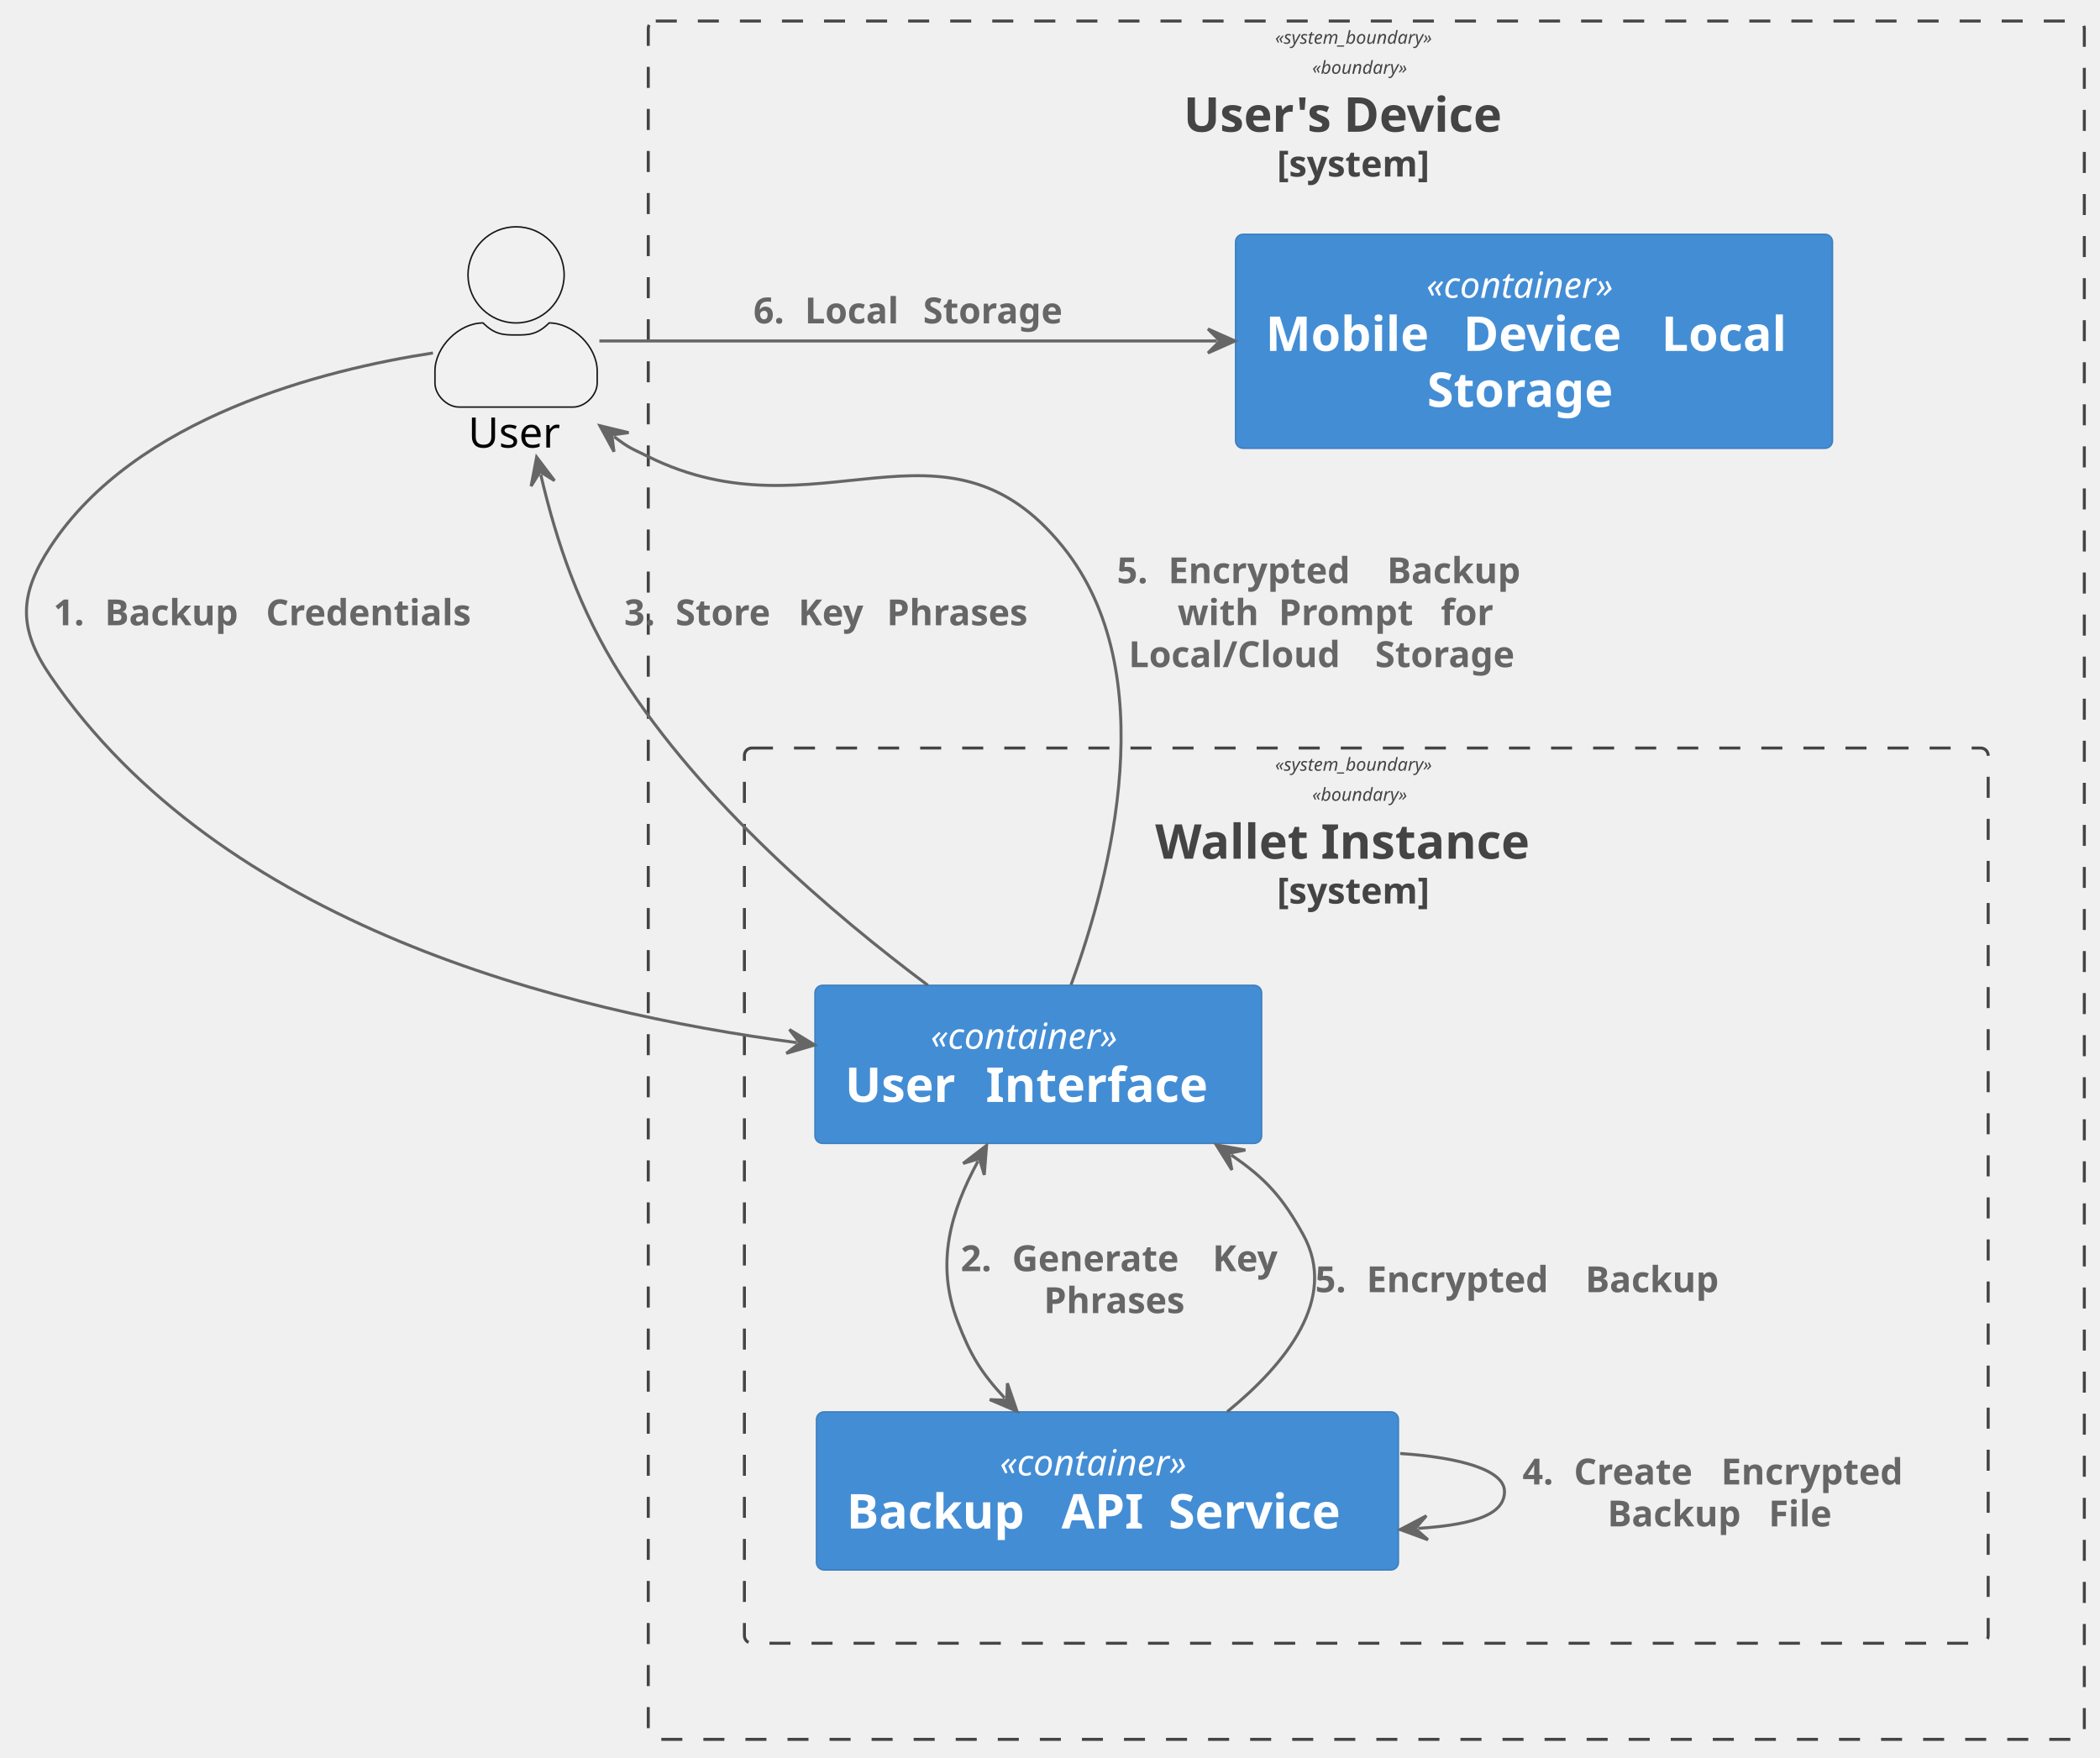
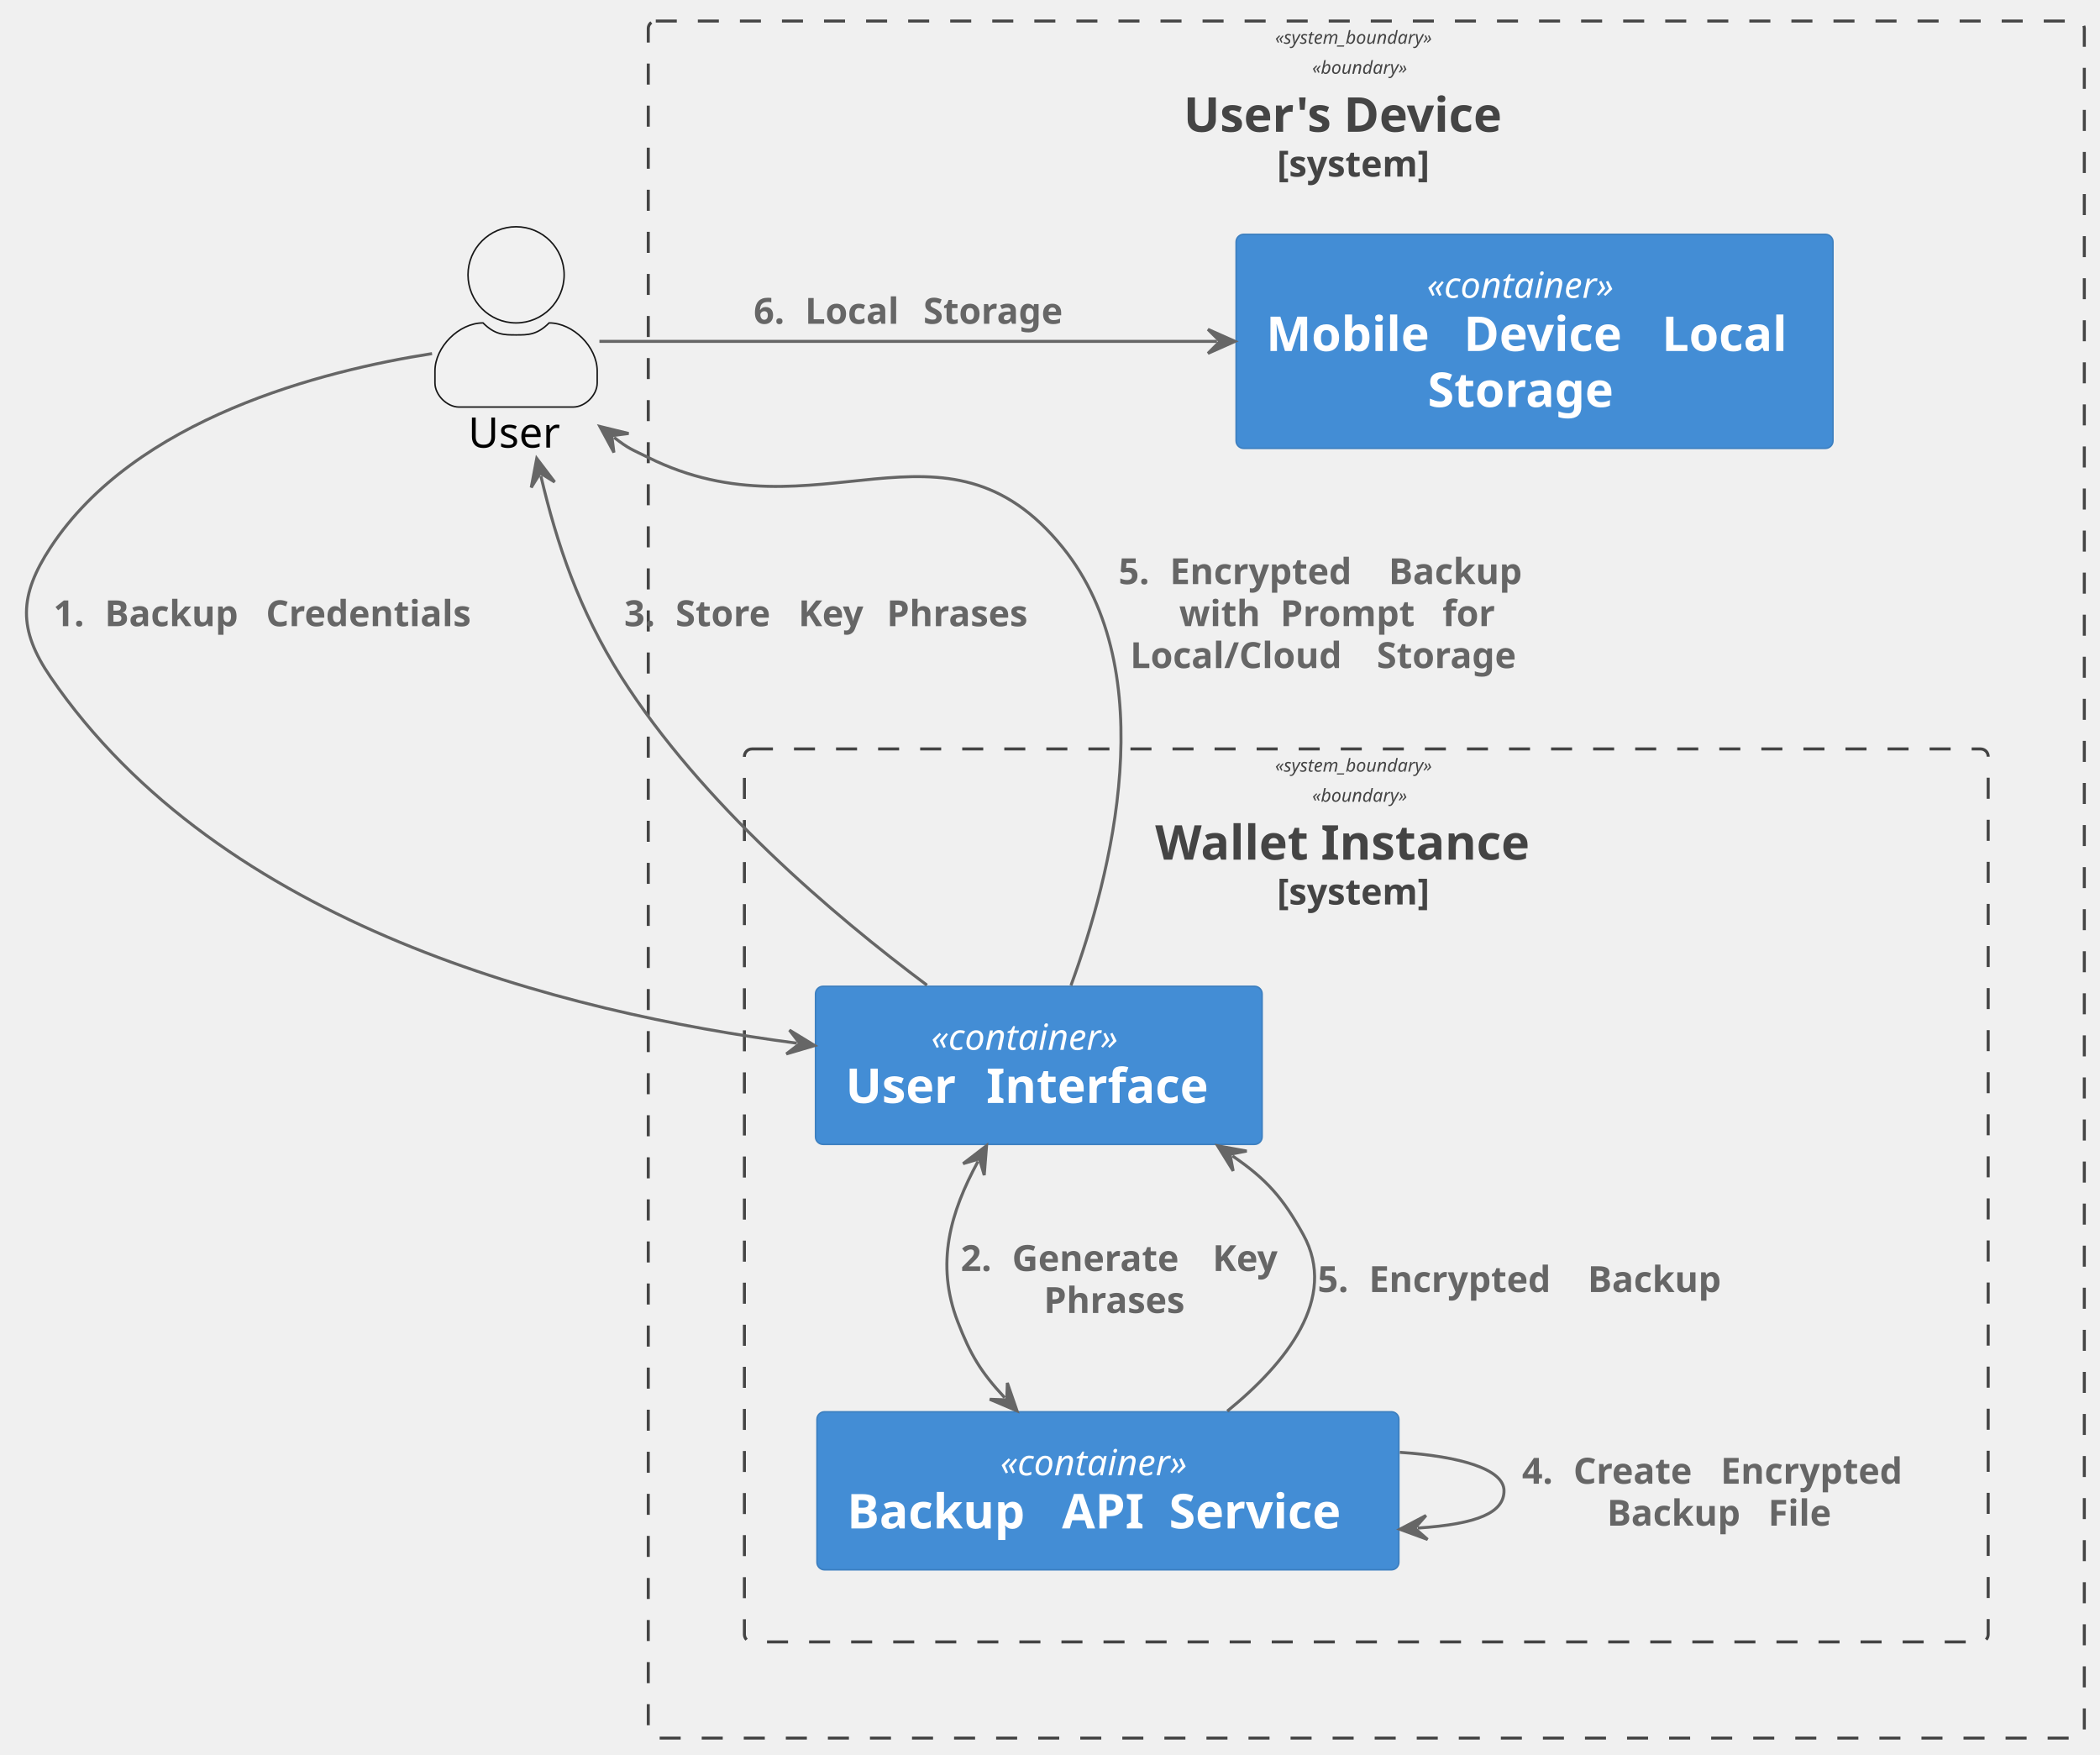
- <svg xmlns="http://www.w3.org/2000/svg" contentStyleType="text/css" data-diagram-type="DESCRIPTION" height="585px" preserveAspectRatio="none" style="width:699px;height:585px;background:#FFFFFF;" version="1.1" viewBox="0 0 699 585" width="699px" zoomAndPan="magnify">
+ <svg xmlns="http://www.w3.org/2000/svg" contentStyleType="text/css" data-diagram-type="DESCRIPTION" height="584px" preserveAspectRatio="none" style="width:699px;height:584px;background:#FFFFFF;" version="1.1" viewBox="0 0 699 584" width="699px" zoomAndPan="magnify">
  <defs />
  <g>
    <g class="cluster" data-entity="walletSolution" data-source-line="1465" data-uid="ent0003" id="cluster_walletSolution">
-       <rect fill="none" height="572" rx="2.5" ry="2.5" style="stroke:#444444;stroke-width:1;stroke-dasharray:7.0,7.0;" width="478" x="215.78" y="7" />
+       <rect fill="none" height="571.45" rx="2.5" ry="2.5" style="stroke:#444444;stroke-width:1;stroke-dasharray:7.0,7.0;" width="478" x="215.78" y="7" />
      <text fill="#444444" font-family="sans-serif" font-size="6" font-style="italic" lengthAdjust="spacing" textLength="60.685" x="424.437" y="14.569">«system_boundary»</text>
      <text fill="#444444" font-family="sans-serif" font-size="6" font-style="italic" lengthAdjust="spacing" textLength="35.994" x="436.783" y="24.569">«boundary»</text>
      <text fill="#444444" font-family="sans-serif" font-size="16" font-weight="bold" lengthAdjust="spacing" textLength="121.633" x="393.964" y="43.852">User's Device</text>
      <text fill="#444444" font-family="sans-serif" font-size="12" font-weight="bold" lengthAdjust="spacing" textLength="59.455" x="425.053" y="58.764">[system]</text>
    </g>
    <g class="cluster" data-entity="walletInstance" data-source-line="1465" data-uid="ent0004" id="cluster_walletInstance">
-       <rect fill="none" height="298" rx="2.5" ry="2.5" style="stroke:#444444;stroke-width:1;stroke-dasharray:7.0,7.0;" width="414" x="247.78" y="249" />
-       <text fill="#444444" font-family="sans-serif" font-size="6" font-style="italic" lengthAdjust="spacing" textLength="60.685" x="424.437" y="256.569">«system_boundary»</text>
-       <text fill="#444444" font-family="sans-serif" font-size="6" font-style="italic" lengthAdjust="spacing" textLength="35.994" x="436.783" y="266.569">«boundary»</text>
-       <text fill="#444444" font-family="sans-serif" font-size="16" font-weight="bold" lengthAdjust="spacing" textLength="140.523" x="384.518" y="285.852">Wallet Instance</text>
-       <text fill="#444444" font-family="sans-serif" font-size="12" font-weight="bold" lengthAdjust="spacing" textLength="59.455" x="425.053" y="300.764">[system]</text>
+       <rect fill="none" height="297.19" rx="2.5" ry="2.5" style="stroke:#444444;stroke-width:1;stroke-dasharray:7.0,7.0;" width="414" x="247.78" y="249.26" />
+       <text fill="#444444" font-family="sans-serif" font-size="6" font-style="italic" lengthAdjust="spacing" textLength="60.685" x="424.437" y="256.829">«system_boundary»</text>
+       <text fill="#444444" font-family="sans-serif" font-size="6" font-style="italic" lengthAdjust="spacing" textLength="35.994" x="436.783" y="266.829">«boundary»</text>
+       <text fill="#444444" font-family="sans-serif" font-size="16" font-weight="bold" lengthAdjust="spacing" textLength="140.523" x="384.518" y="286.112">Wallet Instance</text>
+       <text fill="#444444" font-family="sans-serif" font-size="12" font-weight="bold" lengthAdjust="spacing" textLength="59.455" x="425.053" y="301.024">[system]</text>
    </g>
    <g class="entity" data-entity="ui" data-source-line="71" data-uid="ent0005" id="entity_ui">
-       <rect fill="#438DD5" height="52.594" rx="2.5" ry="2.5" style="stroke:#3C7FC0;stroke-width:0.5;" width="148.656" x="271.28" y="328" />
-       <text fill="#FFFFFF" font-family="sans-serif" font-size="12" font-style="italic" lengthAdjust="spacing" textLength="71.672" x="309.772" y="349.139">«container»</text>
-       <text fill="#FFFFFF" font-family="sans-serif" font-size="16" font-weight="bold" lengthAdjust="spacing" textLength="41.258" x="281.28" y="366.82">User</text>
-       <text fill="#FFFFFF" font-family="sans-serif" font-size="16" font-weight="bold" lengthAdjust="spacing" textLength="5.57" x="322.538" y="366.82"> </text>
-       <text fill="#FFFFFF" font-family="sans-serif" font-size="16" font-weight="bold" lengthAdjust="spacing" textLength="81.828" x="328.108" y="366.82">Interface</text>
+       <rect fill="#438DD5" height="52.594" rx="2.5" ry="2.5" style="stroke:#3C7FC0;stroke-width:0.5;" width="148.656" x="271.45" y="328.26" />
+       <text fill="#FFFFFF" font-family="sans-serif" font-size="12" font-style="italic" lengthAdjust="spacing" textLength="71.672" x="309.942" y="349.399">«container»</text>
+       <text fill="#FFFFFF" font-family="sans-serif" font-size="16" font-weight="bold" lengthAdjust="spacing" textLength="41.258" x="281.45" y="367.08">User</text>
+       <text fill="#FFFFFF" font-family="sans-serif" font-size="16" font-weight="bold" lengthAdjust="spacing" textLength="5.57" x="322.708" y="367.08"> </text>
+       <text fill="#FFFFFF" font-family="sans-serif" font-size="16" font-weight="bold" lengthAdjust="spacing" textLength="81.828" x="328.278" y="367.08">Interface</text>
    </g>
    <g class="entity" data-entity="backupApiService" data-source-line="71" data-uid="ent0006" id="entity_backupApiService">
-       <rect fill="#438DD5" height="52.594" rx="2.5" ry="2.5" style="stroke:#3C7FC0;stroke-width:0.5;" width="193.68" x="271.78" y="470" />
-       <text fill="#FFFFFF" font-family="sans-serif" font-size="12" font-style="italic" lengthAdjust="spacing" textLength="71.672" x="332.784" y="491.139">«container»</text>
-       <text fill="#FFFFFF" font-family="sans-serif" font-size="16" font-weight="bold" lengthAdjust="spacing" textLength="65.961" x="281.78" y="508.82">Backup</text>
-       <text fill="#FFFFFF" font-family="sans-serif" font-size="16" font-weight="bold" lengthAdjust="spacing" textLength="5.57" x="347.741" y="508.82"> </text>
-       <text fill="#FFFFFF" font-family="sans-serif" font-size="16" font-weight="bold" lengthAdjust="spacing" textLength="30.062" x="353.311" y="508.82">API</text>
-       <text fill="#FFFFFF" font-family="sans-serif" font-size="16" font-weight="bold" lengthAdjust="spacing" textLength="5.57" x="383.374" y="508.82"> </text>
-       <text fill="#FFFFFF" font-family="sans-serif" font-size="16" font-weight="bold" lengthAdjust="spacing" textLength="66.516" x="388.944" y="508.82">Service</text>
+       <rect fill="#438DD5" height="52.594" rx="2.5" ry="2.5" style="stroke:#3C7FC0;stroke-width:0.5;" width="193.68" x="271.94" y="469.86" />
+       <text fill="#FFFFFF" font-family="sans-serif" font-size="12" font-style="italic" lengthAdjust="spacing" textLength="71.672" x="332.944" y="490.999">«container»</text>
+       <text fill="#FFFFFF" font-family="sans-serif" font-size="16" font-weight="bold" lengthAdjust="spacing" textLength="65.961" x="281.94" y="508.68">Backup</text>
+       <text fill="#FFFFFF" font-family="sans-serif" font-size="16" font-weight="bold" lengthAdjust="spacing" textLength="5.57" x="347.901" y="508.68"> </text>
+       <text fill="#FFFFFF" font-family="sans-serif" font-size="16" font-weight="bold" lengthAdjust="spacing" textLength="30.062" x="353.471" y="508.68">API</text>
+       <text fill="#FFFFFF" font-family="sans-serif" font-size="16" font-weight="bold" lengthAdjust="spacing" textLength="5.57" x="383.534" y="508.68"> </text>
+       <text fill="#FFFFFF" font-family="sans-serif" font-size="16" font-weight="bold" lengthAdjust="spacing" textLength="66.516" x="389.104" y="508.68">Service</text>
    </g>
    <g class="entity" data-entity="mobileStorage" data-source-line="71" data-uid="ent0007" id="entity_mobileStorage">
-       <rect fill="#438DD5" height="71.219" rx="2.5" ry="2.5" style="stroke:#3C7FC0;stroke-width:0.5;" width="198.664" x="411.28" y="78" />
-       <text fill="#FFFFFF" font-family="sans-serif" font-size="12" font-style="italic" lengthAdjust="spacing" textLength="71.672" x="474.776" y="99.139">«container»</text>
-       <text fill="#FFFFFF" font-family="sans-serif" font-size="16" font-weight="bold" lengthAdjust="spacing" textLength="60.188" x="421.28" y="116.82">Mobile</text>
-       <text fill="#FFFFFF" font-family="sans-serif" font-size="16" font-weight="bold" lengthAdjust="spacing" textLength="5.57" x="481.467" y="116.82"> </text>
-       <text fill="#FFFFFF" font-family="sans-serif" font-size="16" font-weight="bold" lengthAdjust="spacing" textLength="60.383" x="487.038" y="116.82">Device</text>
-       <text fill="#FFFFFF" font-family="sans-serif" font-size="16" font-weight="bold" lengthAdjust="spacing" textLength="5.57" x="547.421" y="116.82"> </text>
-       <text fill="#FFFFFF" font-family="sans-serif" font-size="16" font-weight="bold" lengthAdjust="spacing" textLength="46.953" x="552.991" y="116.82">Local</text>
-       <text fill="#FFFFFF" font-family="sans-serif" font-size="16" font-weight="bold" lengthAdjust="spacing" textLength="71.156" x="475.034" y="135.445">Storage</text>
+       <rect fill="#438DD5" height="71.219" rx="2.5" ry="2.5" style="stroke:#3C7FC0;stroke-width:0.5;" width="198.664" x="411.45" y="78" />
+       <text fill="#FFFFFF" font-family="sans-serif" font-size="12" font-style="italic" lengthAdjust="spacing" textLength="71.672" x="474.946" y="99.139">«container»</text>
+       <text fill="#FFFFFF" font-family="sans-serif" font-size="16" font-weight="bold" lengthAdjust="spacing" textLength="60.188" x="421.45" y="116.82">Mobile</text>
+       <text fill="#FFFFFF" font-family="sans-serif" font-size="16" font-weight="bold" lengthAdjust="spacing" textLength="5.57" x="481.637" y="116.82"> </text>
+       <text fill="#FFFFFF" font-family="sans-serif" font-size="16" font-weight="bold" lengthAdjust="spacing" textLength="60.383" x="487.208" y="116.82">Device</text>
+       <text fill="#FFFFFF" font-family="sans-serif" font-size="16" font-weight="bold" lengthAdjust="spacing" textLength="5.57" x="547.591" y="116.82"> </text>
+       <text fill="#FFFFFF" font-family="sans-serif" font-size="16" font-weight="bold" lengthAdjust="spacing" textLength="46.953" x="553.161" y="116.82">Local</text>
+       <text fill="#FFFFFF" font-family="sans-serif" font-size="16" font-weight="bold" lengthAdjust="spacing" textLength="71.156" x="475.204" y="135.445">Storage</text>
    </g>
    <g class="entity" data-entity="User" data-source-line="3" data-uid="ent0002" id="entity_User">
-       <ellipse cx="171.78" cy="91.5" fill="#F1F1F1" rx="16" ry="16" style="stroke:#181818;stroke-width:0.5;" />
-       <path d="M171.78,111.5 C175.78,111.5 178.78,111.5 182.78,107.5 C190.78,107.5 198.78,115.5 198.78,123.5 L198.78,127.5 C198.78,131.5 194.78,135.5 190.78,135.5 L152.78,135.5 C148.78,135.5 144.78,131.5 144.78,127.5 L144.78,123.5 C144.78,115.5 152.78,107.5 160.78,107.5 C164.78,111.5 167.78,111.5 171.78,111.5" fill="#F1F1F1" style="stroke:#181818;stroke-width:0.5;" />
-       <text fill="#000000" font-family="sans-serif" font-size="14" lengthAdjust="spacing" textLength="31.91" x="155.825" y="148.995">User</text>
+       <ellipse cx="171.78" cy="91.47" fill="#F1F1F1" rx="16" ry="16" style="stroke:#181818;stroke-width:0.5;" />
+       <path d="M171.78,111.47 C175.78,111.47 178.78,111.47 182.78,107.47 C190.78,107.47 198.78,115.47 198.78,123.47 L198.78,127.47 C198.78,131.47 194.78,135.47 190.78,135.47 L152.78,135.47 C148.78,135.47 144.78,131.47 144.78,127.47 L144.78,123.47 C144.78,115.47 152.78,107.47 160.78,107.47 C164.78,111.47 167.78,111.47 171.78,111.47" fill="#F1F1F1" style="stroke:#181818;stroke-width:0.5;" />
+       <text fill="#000000" font-family="sans-serif" font-size="14" lengthAdjust="spacing" textLength="31.91" x="155.825" y="148.965">User</text>
    </g>
    <g class="link" data-entity-1="User" data-entity-2="ui" data-source-line="17" data-uid="lnk9" id="link_User_ui">
-       <path d="M144.12,117.5 C107.73,123.09 45.09,138.79 16.78,182 C6.3,197.99 6,209.22 16.78,225 C73.58,308.17 186.982,336.723 265.232,347.073" fill="none" id="User-to-ui" style="stroke:#666666;stroke-width:1;" />
-       <polygon fill="#666666" points="271.18,347.86,262.782,342.714,266.223,347.204,261.733,350.645,271.18,347.86" style="stroke:#666666;stroke-width:1;" />
-       <text fill="#666666" font-family="sans-serif" font-size="12" font-weight="bold" lengthAdjust="spacing" textLength="12.908" x="17.78" y="208.139">1.</text>
-       <text fill="#666666" font-family="sans-serif" font-size="12" font-weight="bold" lengthAdjust="spacing" textLength="4.178" x="30.688" y="208.139"> </text>
-       <text fill="#666666" font-family="sans-serif" font-size="12" font-weight="bold" lengthAdjust="spacing" textLength="49.471" x="34.866" y="208.139">Backup</text>
-       <text fill="#666666" font-family="sans-serif" font-size="12" font-weight="bold" lengthAdjust="spacing" textLength="4.178" x="84.337" y="208.139"> </text>
-       <text fill="#666666" font-family="sans-serif" font-size="12" font-weight="bold" lengthAdjust="spacing" textLength="77.338" x="88.514" y="208.139">Credentials</text>
+       <path d="M143.81,117.69 C107.37,123.36 45,139.15 16.78,182.26 C6.31,198.25 6,209.48 16.78,225.26 C73.59,308.4 186.991,336.887 265.231,347.187" fill="none" id="User-to-ui" style="stroke:#666666;stroke-width:1;" />
+       <polygon fill="#666666" points="271.18,347.97,262.779,342.829,266.223,347.317,261.735,350.761,271.18,347.97" style="stroke:#666666;stroke-width:1;" />
+       <text fill="#666666" font-family="sans-serif" font-size="12" font-weight="bold" lengthAdjust="spacing" textLength="12.908" x="17.78" y="208.399">1.</text>
+       <text fill="#666666" font-family="sans-serif" font-size="12" font-weight="bold" lengthAdjust="spacing" textLength="4.178" x="30.688" y="208.399"> </text>
+       <text fill="#666666" font-family="sans-serif" font-size="12" font-weight="bold" lengthAdjust="spacing" textLength="49.471" x="34.866" y="208.399">Backup</text>
+       <text fill="#666666" font-family="sans-serif" font-size="12" font-weight="bold" lengthAdjust="spacing" textLength="4.178" x="84.337" y="208.399"> </text>
+       <text fill="#666666" font-family="sans-serif" font-size="12" font-weight="bold" lengthAdjust="spacing" textLength="77.338" x="88.514" y="208.399">Credentials</text>
    </g>
    <g class="link" data-entity-1="ui" data-entity-2="User" data-source-line="19" data-uid="lnk11" id="link_ui_User">
-       <path d="M308.85,327.99 C277.54,304.57 233.55,267.17 206.78,225 C192.7,202.83 185.252,180.391 179.992,157.991" fill="none" id="ui-to-User" style="stroke:#666666;stroke-width:1;" />
-       <polygon fill="#666666" points="178.62,152.15,176.783,161.826,179.763,157.018,184.571,159.997,178.62,152.15" style="stroke:#666666;stroke-width:1;" />
-       <text fill="#666666" font-family="sans-serif" font-size="12" font-weight="bold" lengthAdjust="spacing" textLength="12.908" x="207.78" y="208.139">3.</text>
-       <text fill="#666666" font-family="sans-serif" font-size="12" font-weight="bold" lengthAdjust="spacing" textLength="4.178" x="220.688" y="208.139"> </text>
-       <text fill="#666666" font-family="sans-serif" font-size="12" font-weight="bold" lengthAdjust="spacing" textLength="36.68" x="224.866" y="208.139">Store</text>
-       <text fill="#666666" font-family="sans-serif" font-size="12" font-weight="bold" lengthAdjust="spacing" textLength="4.178" x="261.546" y="208.139"> </text>
-       <text fill="#666666" font-family="sans-serif" font-size="12" font-weight="bold" lengthAdjust="spacing" textLength="25.26" x="265.723" y="208.139">Key</text>
-       <text fill="#666666" font-family="sans-serif" font-size="12" font-weight="bold" lengthAdjust="spacing" textLength="4.178" x="290.983" y="208.139"> </text>
-       <text fill="#666666" font-family="sans-serif" font-size="12" font-weight="bold" lengthAdjust="spacing" textLength="53.777" x="295.161" y="208.139">Phrases</text>
+       <path d="M308.54,327.87 C277.24,304.48 233.45,267.26 206.78,225.26 C192.74,203.15 185.304,180.81 180.034,158.411" fill="none" id="ui-to-User" style="stroke:#666666;stroke-width:1;" />
+       <polygon fill="#666666" points="178.66,152.57,176.827,162.247,179.805,157.437,184.615,160.415,178.66,152.57" style="stroke:#666666;stroke-width:1;" />
+       <text fill="#666666" font-family="sans-serif" font-size="12" font-weight="bold" lengthAdjust="spacing" textLength="12.908" x="207.78" y="208.399">3.</text>
+       <text fill="#666666" font-family="sans-serif" font-size="12" font-weight="bold" lengthAdjust="spacing" textLength="4.178" x="220.688" y="208.399"> </text>
+       <text fill="#666666" font-family="sans-serif" font-size="12" font-weight="bold" lengthAdjust="spacing" textLength="36.68" x="224.866" y="208.399">Store</text>
+       <text fill="#666666" font-family="sans-serif" font-size="12" font-weight="bold" lengthAdjust="spacing" textLength="4.178" x="261.546" y="208.399"> </text>
+       <text fill="#666666" font-family="sans-serif" font-size="12" font-weight="bold" lengthAdjust="spacing" textLength="25.26" x="265.723" y="208.399">Key</text>
+       <text fill="#666666" font-family="sans-serif" font-size="12" font-weight="bold" lengthAdjust="spacing" textLength="4.178" x="290.983" y="208.399"> </text>
+       <text fill="#666666" font-family="sans-serif" font-size="12" font-weight="bold" lengthAdjust="spacing" textLength="53.777" x="295.161" y="208.399">Phrases</text>
    </g>
    <g class="link" data-entity-1="ui" data-entity-2="User" data-source-line="22" data-uid="lnk14" id="link_ui_User">
-       <path d="M356.49,327.87 C369.91,291.21 387.35,223.66 353.78,182 C314.39,133.13 272.02,179.86 215.78,152 C210.2,149.24 209.506,149.268 204.436,145.368" fill="none" id="ui-to-User-1" style="stroke:#666666;stroke-width:1;" />
-       <polygon fill="#666666" points="199.68,141.71,204.375,150.368,203.643,144.759,209.252,144.027,199.68,141.71" style="stroke:#666666;stroke-width:1;" />
-       <text fill="#666666" font-family="sans-serif" font-size="12" font-weight="bold" lengthAdjust="spacing" textLength="12.908" x="371.78" y="194.139">5.</text>
-       <text fill="#666666" font-family="sans-serif" font-size="12" font-weight="bold" lengthAdjust="spacing" textLength="4.178" x="384.688" y="194.139"> </text>
-       <text fill="#666666" font-family="sans-serif" font-size="12" font-weight="bold" lengthAdjust="spacing" textLength="68.648" x="388.866" y="194.139">Encrypted</text>
-       <text fill="#666666" font-family="sans-serif" font-size="12" font-weight="bold" lengthAdjust="spacing" textLength="4.178" x="457.514" y="194.139"> </text>
-       <text fill="#666666" font-family="sans-serif" font-size="12" font-weight="bold" lengthAdjust="spacing" textLength="49.471" x="461.692" y="194.139">Backup</text>
-       <text fill="#666666" font-family="sans-serif" font-size="12" lengthAdjust="spacing" textLength="3.814" x="383.973" y="208.107"> </text>
-       <text fill="#666666" font-family="sans-serif" font-size="12" font-weight="bold" lengthAdjust="spacing" textLength="4.178" x="387.788" y="208.107"> </text>
-       <text fill="#666666" font-family="sans-serif" font-size="12" font-weight="bold" lengthAdjust="spacing" textLength="29.479" x="391.966" y="208.107">with</text>
-       <text fill="#666666" font-family="sans-serif" font-size="12" font-weight="bold" lengthAdjust="spacing" textLength="4.178" x="421.444" y="208.107"> </text>
-       <text fill="#666666" font-family="sans-serif" font-size="12" font-weight="bold" lengthAdjust="spacing" textLength="49.787" x="425.622" y="208.107">Prompt</text>
-       <text fill="#666666" font-family="sans-serif" font-size="12" font-weight="bold" lengthAdjust="spacing" textLength="4.178" x="475.409" y="208.107"> </text>
-       <text fill="#666666" font-family="sans-serif" font-size="12" font-weight="bold" lengthAdjust="spacing" textLength="19.383" x="479.587" y="208.107">for</text>
-       <text fill="#666666" font-family="sans-serif" font-size="12" lengthAdjust="spacing" textLength="3.814" x="371.844" y="222.076"> </text>
-       <text fill="#666666" font-family="sans-serif" font-size="12" font-weight="bold" lengthAdjust="spacing" textLength="77.894" x="375.659" y="222.076">Local/Cloud</text>
-       <text fill="#666666" font-family="sans-serif" font-size="12" font-weight="bold" lengthAdjust="spacing" textLength="4.178" x="453.553" y="222.076"> </text>
-       <text fill="#666666" font-family="sans-serif" font-size="12" font-weight="bold" lengthAdjust="spacing" textLength="53.367" x="457.731" y="222.076">Storage</text>
+       <path d="M356.48,327.96 C369.89,291.35 387.31,223.87 353.78,182.26 C314.39,133.39 271.99,180.18 215.78,152.26 C210.2,149.49 209.487,149.52 204.417,145.6" fill="none" id="ui-to-User-1" style="stroke:#666666;stroke-width:1;" />
+       <polygon fill="#666666" points="199.67,141.93,204.343,150.6,203.626,144.988,209.237,144.271,199.67,141.93" style="stroke:#666666;stroke-width:1;" />
+       <text fill="#666666" font-family="sans-serif" font-size="12" font-weight="bold" lengthAdjust="spacing" textLength="12.908" x="372.31" y="194.399">5.</text>
+       <text fill="#666666" font-family="sans-serif" font-size="12" font-weight="bold" lengthAdjust="spacing" textLength="4.178" x="385.218" y="194.399"> </text>
+       <text fill="#666666" font-family="sans-serif" font-size="12" font-weight="bold" lengthAdjust="spacing" textLength="68.648" x="389.396" y="194.399">Encrypted</text>
+       <text fill="#666666" font-family="sans-serif" font-size="12" font-weight="bold" lengthAdjust="spacing" textLength="4.178" x="458.044" y="194.399"> </text>
+       <text fill="#666666" font-family="sans-serif" font-size="12" font-weight="bold" lengthAdjust="spacing" textLength="49.471" x="462.222" y="194.399">Backup</text>
+       <text fill="#666666" font-family="sans-serif" font-size="12" lengthAdjust="spacing" textLength="3.814" x="384.503" y="208.367"> </text>
+       <text fill="#666666" font-family="sans-serif" font-size="12" font-weight="bold" lengthAdjust="spacing" textLength="4.178" x="388.318" y="208.367"> </text>
+       <text fill="#666666" font-family="sans-serif" font-size="12" font-weight="bold" lengthAdjust="spacing" textLength="29.479" x="392.495" y="208.367">with</text>
+       <text fill="#666666" font-family="sans-serif" font-size="12" font-weight="bold" lengthAdjust="spacing" textLength="4.178" x="421.974" y="208.367"> </text>
+       <text fill="#666666" font-family="sans-serif" font-size="12" font-weight="bold" lengthAdjust="spacing" textLength="49.787" x="426.152" y="208.367">Prompt</text>
+       <text fill="#666666" font-family="sans-serif" font-size="12" font-weight="bold" lengthAdjust="spacing" textLength="4.178" x="475.939" y="208.367"> </text>
+       <text fill="#666666" font-family="sans-serif" font-size="12" font-weight="bold" lengthAdjust="spacing" textLength="19.383" x="480.117" y="208.367">for</text>
+       <text fill="#666666" font-family="sans-serif" font-size="12" lengthAdjust="spacing" textLength="3.814" x="372.375" y="222.336"> </text>
+       <text fill="#666666" font-family="sans-serif" font-size="12" font-weight="bold" lengthAdjust="spacing" textLength="77.894" x="376.189" y="222.336">Local/Cloud</text>
+       <text fill="#666666" font-family="sans-serif" font-size="12" font-weight="bold" lengthAdjust="spacing" textLength="4.178" x="454.083" y="222.336"> </text>
+       <text fill="#666666" font-family="sans-serif" font-size="12" font-weight="bold" lengthAdjust="spacing" textLength="53.367" x="458.261" y="222.336">Storage</text>
    </g>
    <g class="link" data-entity-1="ui" data-entity-2="backupApiService" data-source-line="18" data-uid="lnk10" id="link_ui_backupApiService">
-       <path d="M325.529,386.554 C316.379,403.424 311.33,420.59 318.78,440 C323.01,451.02 326.467,456.814 334.427,465.384" fill="none" id="ui-backupApiService" style="stroke:#666666;stroke-width:1;" />
-       <polygon fill="#666666" points="328.39,381.28,320.583,387.284,326.006,385.675,327.615,391.098,328.39,381.28" style="stroke:#666666;stroke-width:1;" />
-       <polygon fill="#666666" points="338.51,469.78,335.316,460.464,335.107,466.116,329.454,465.908,338.51,469.78" style="stroke:#666666;stroke-width:1;" />
-       <text fill="#666666" font-family="sans-serif" font-size="12" font-weight="bold" lengthAdjust="spacing" textLength="12.908" x="319.78" y="423.139">2.</text>
-       <text fill="#666666" font-family="sans-serif" font-size="12" font-weight="bold" lengthAdjust="spacing" textLength="4.178" x="332.688" y="423.139"> </text>
-       <text fill="#666666" font-family="sans-serif" font-size="12" font-weight="bold" lengthAdjust="spacing" textLength="62.56" x="336.866" y="423.139">Generate</text>
-       <text fill="#666666" font-family="sans-serif" font-size="12" font-weight="bold" lengthAdjust="spacing" textLength="4.178" x="399.426" y="423.139"> </text>
-       <text fill="#666666" font-family="sans-serif" font-size="12" font-weight="bold" lengthAdjust="spacing" textLength="25.26" x="403.604" y="423.139">Key</text>
-       <text fill="#666666" font-family="sans-serif" font-size="12" font-weight="bold" lengthAdjust="spacing" textLength="53.777" x="347.433" y="437.107">Phrases</text>
+       <path d="M325.524,386.551 C316.374,403.381 311.32,420.5 318.78,439.86 C323.01,450.85 326.456,456.623 334.426,465.163" fill="none" id="ui-backupApiService" style="stroke:#666666;stroke-width:1;" />
+       <polygon fill="#666666" points="328.39,381.28,320.577,387.276,326.002,385.673,327.605,391.098,328.39,381.28" style="stroke:#666666;stroke-width:1;" />
+       <polygon fill="#666666" points="338.52,469.55,335.304,460.241,335.109,465.895,329.455,465.699,338.52,469.55" style="stroke:#666666;stroke-width:1;" />
+       <text fill="#666666" font-family="sans-serif" font-size="12" font-weight="bold" lengthAdjust="spacing" textLength="12.908" x="319.78" y="422.999">2.</text>
+       <text fill="#666666" font-family="sans-serif" font-size="12" font-weight="bold" lengthAdjust="spacing" textLength="4.178" x="332.688" y="422.999"> </text>
+       <text fill="#666666" font-family="sans-serif" font-size="12" font-weight="bold" lengthAdjust="spacing" textLength="62.56" x="336.866" y="422.999">Generate</text>
+       <text fill="#666666" font-family="sans-serif" font-size="12" font-weight="bold" lengthAdjust="spacing" textLength="4.178" x="399.426" y="422.999"> </text>
+       <text fill="#666666" font-family="sans-serif" font-size="12" font-weight="bold" lengthAdjust="spacing" textLength="25.26" x="403.604" y="422.999">Key</text>
+       <text fill="#666666" font-family="sans-serif" font-size="12" font-weight="bold" lengthAdjust="spacing" textLength="53.777" x="347.433" y="436.967">Phrases</text>
    </g>
    <g class="link" data-entity-1="backupApiService" data-entity-2="ui" data-source-line="21" data-uid="lnk13" id="link_backupApiService_ui">
-       <path d="M408.51,469.92 C428.19,453.86 445.49,432.23 433.78,411 C427.06,398.82 421.388,392.315 409.798,384.465" fill="none" id="backupApiService-to-ui" style="stroke:#666666;stroke-width:1;" />
-       <polygon fill="#666666" points="404.83,381.1,410.038,389.459,408.97,383.904,414.525,382.835,404.83,381.1" style="stroke:#666666;stroke-width:1;" />
-       <text fill="#666666" font-family="sans-serif" font-size="12" font-weight="bold" lengthAdjust="spacing" textLength="12.908" x="437.78" y="430.139">5.</text>
-       <text fill="#666666" font-family="sans-serif" font-size="12" font-weight="bold" lengthAdjust="spacing" textLength="4.178" x="450.688" y="430.139"> </text>
-       <text fill="#666666" font-family="sans-serif" font-size="12" font-weight="bold" lengthAdjust="spacing" textLength="68.648" x="454.866" y="430.139">Encrypted</text>
-       <text fill="#666666" font-family="sans-serif" font-size="12" font-weight="bold" lengthAdjust="spacing" textLength="4.178" x="523.514" y="430.139"> </text>
-       <text fill="#666666" font-family="sans-serif" font-size="12" font-weight="bold" lengthAdjust="spacing" textLength="49.471" x="527.692" y="430.139">Backup</text>
+       <path d="M408.51,469.64 C428.19,453.62 445.49,432.04 433.78,410.86 C427.15,398.85 421.649,392.477 410.239,384.707" fill="none" id="backupApiService-to-ui" style="stroke:#666666;stroke-width:1;" />
+       <polygon fill="#666666" points="405.28,381.33,410.467,389.702,409.413,384.144,414.97,383.09,405.28,381.33" style="stroke:#666666;stroke-width:1;" />
+       <text fill="#666666" font-family="sans-serif" font-size="12" font-weight="bold" lengthAdjust="spacing" textLength="12.908" x="438.57" y="429.999">5.</text>
+       <text fill="#666666" font-family="sans-serif" font-size="12" font-weight="bold" lengthAdjust="spacing" textLength="4.178" x="451.478" y="429.999"> </text>
+       <text fill="#666666" font-family="sans-serif" font-size="12" font-weight="bold" lengthAdjust="spacing" textLength="68.648" x="455.656" y="429.999">Encrypted</text>
+       <text fill="#666666" font-family="sans-serif" font-size="12" font-weight="bold" lengthAdjust="spacing" textLength="4.178" x="524.304" y="429.999"> </text>
+       <text fill="#666666" font-family="sans-serif" font-size="12" font-weight="bold" lengthAdjust="spacing" textLength="49.471" x="528.482" y="429.999">Backup</text>
    </g>
    <g class="link" data-entity-1="backupApiService" data-entity-2="backupApiService" data-source-line="20" data-uid="lnk12" id="link_backupApiService_backupApiService">
-       <path d="M466.06,483.84 C486.26,485.17 500.78,489.39 500.78,496.5 C500.78,503.61 492.247,507.436 472.047,508.766" fill="none" id="backupApiService-to-backupApiService" style="stroke:#666666;stroke-width:1;" />
-       <polygon fill="#666666" points="466.06,509.16,475.303,512.56,471.049,508.832,474.778,504.577,466.06,509.16" style="stroke:#666666;stroke-width:1;" />
-       <text fill="#666666" font-family="sans-serif" font-size="12" font-weight="bold" lengthAdjust="spacing" textLength="12.908" x="506.78" y="494.139">4.</text>
-       <text fill="#666666" font-family="sans-serif" font-size="12" font-weight="bold" lengthAdjust="spacing" textLength="4.178" x="519.688" y="494.139"> </text>
-       <text fill="#666666" font-family="sans-serif" font-size="12" font-weight="bold" lengthAdjust="spacing" textLength="44.836" x="523.866" y="494.139">Create</text>
-       <text fill="#666666" font-family="sans-serif" font-size="12" font-weight="bold" lengthAdjust="spacing" textLength="4.178" x="568.702" y="494.139"> </text>
-       <text fill="#666666" font-family="sans-serif" font-size="12" font-weight="bold" lengthAdjust="spacing" textLength="68.648" x="572.88" y="494.139">Encrypted</text>
-       <text fill="#666666" font-family="sans-serif" font-size="12" font-weight="bold" lengthAdjust="spacing" textLength="49.471" x="535.049" y="508.107">Backup</text>
-       <text fill="#666666" font-family="sans-serif" font-size="12" font-weight="bold" lengthAdjust="spacing" textLength="4.178" x="584.519" y="508.107"> </text>
-       <text fill="#666666" font-family="sans-serif" font-size="12" font-weight="bold" lengthAdjust="spacing" textLength="24.562" x="588.697" y="508.107">File</text>
+       <path d="M465.94,483.35 C486.11,484.69 500.62,488.96 500.62,496.15 C500.62,503.34 492.097,507.209 471.927,508.559" fill="none" id="backupApiService-to-backupApiService" style="stroke:#666666;stroke-width:1;" />
+       <polygon fill="#666666" points="465.94,508.96,475.187,512.35,470.929,508.626,474.653,504.368,465.94,508.96" style="stroke:#666666;stroke-width:1;" />
+       <text fill="#666666" font-family="sans-serif" font-size="12" font-weight="bold" lengthAdjust="spacing" textLength="12.908" x="506.62" y="493.789">4.</text>
+       <text fill="#666666" font-family="sans-serif" font-size="12" font-weight="bold" lengthAdjust="spacing" textLength="4.178" x="519.528" y="493.789"> </text>
+       <text fill="#666666" font-family="sans-serif" font-size="12" font-weight="bold" lengthAdjust="spacing" textLength="44.836" x="523.706" y="493.789">Create</text>
+       <text fill="#666666" font-family="sans-serif" font-size="12" font-weight="bold" lengthAdjust="spacing" textLength="4.178" x="568.542" y="493.789"> </text>
+       <text fill="#666666" font-family="sans-serif" font-size="12" font-weight="bold" lengthAdjust="spacing" textLength="68.648" x="572.72" y="493.789">Encrypted</text>
+       <text fill="#666666" font-family="sans-serif" font-size="12" font-weight="bold" lengthAdjust="spacing" textLength="49.471" x="534.889" y="507.757">Backup</text>
+       <text fill="#666666" font-family="sans-serif" font-size="12" font-weight="bold" lengthAdjust="spacing" textLength="4.178" x="584.359" y="507.757"> </text>
+       <text fill="#666666" font-family="sans-serif" font-size="12" font-weight="bold" lengthAdjust="spacing" textLength="24.562" x="588.537" y="507.757">File</text>
    </g>
    <g class="link" data-entity-1="User" data-entity-2="mobileStorage" data-source-line="23" data-uid="lnk15" id="link_User_mobileStorage">
-       <path d="M199.52,113.5 C245.22,113.5 332.5,113.5 405.08,113.5" fill="none" id="User-to-mobileStorage" style="stroke:#666666;stroke-width:1;" />
-       <polygon fill="#666666" points="411.08,113.5,402.08,109.5,406.08,113.5,402.08,117.5,411.08,113.5" style="stroke:#666666;stroke-width:1;" />
-       <text fill="#666666" font-family="sans-serif" font-size="12" font-weight="bold" lengthAdjust="spacing" textLength="12.908" x="250.78" y="107.639">6.</text>
-       <text fill="#666666" font-family="sans-serif" font-size="12" font-weight="bold" lengthAdjust="spacing" textLength="4.178" x="263.688" y="107.639"> </text>
-       <text fill="#666666" font-family="sans-serif" font-size="12" font-weight="bold" lengthAdjust="spacing" textLength="35.215" x="267.866" y="107.639">Local</text>
-       <text fill="#666666" font-family="sans-serif" font-size="12" font-weight="bold" lengthAdjust="spacing" textLength="4.178" x="303.081" y="107.639"> </text>
-       <text fill="#666666" font-family="sans-serif" font-size="12" font-weight="bold" lengthAdjust="spacing" textLength="53.367" x="307.259" y="107.639">Storage</text>
+       <path d="M199.52,113.61 C245.22,113.61 332.5,113.61 405.08,113.61" fill="none" id="User-to-mobileStorage" style="stroke:#666666;stroke-width:1;" />
+       <polygon fill="#666666" points="411.08,113.61,402.08,109.61,406.08,113.61,402.08,117.61,411.08,113.61" style="stroke:#666666;stroke-width:1;" />
+       <text fill="#666666" font-family="sans-serif" font-size="12" font-weight="bold" lengthAdjust="spacing" textLength="12.908" x="250.86" y="107.749">6.</text>
+       <text fill="#666666" font-family="sans-serif" font-size="12" font-weight="bold" lengthAdjust="spacing" textLength="4.178" x="263.768" y="107.749"> </text>
+       <text fill="#666666" font-family="sans-serif" font-size="12" font-weight="bold" lengthAdjust="spacing" textLength="35.215" x="267.946" y="107.749">Local</text>
+       <text fill="#666666" font-family="sans-serif" font-size="12" font-weight="bold" lengthAdjust="spacing" textLength="4.178" x="303.161" y="107.749"> </text>
+       <text fill="#666666" font-family="sans-serif" font-size="12" font-weight="bold" lengthAdjust="spacing" textLength="53.367" x="307.339" y="107.749">Storage</text>
    </g>
  </g>
</svg>
